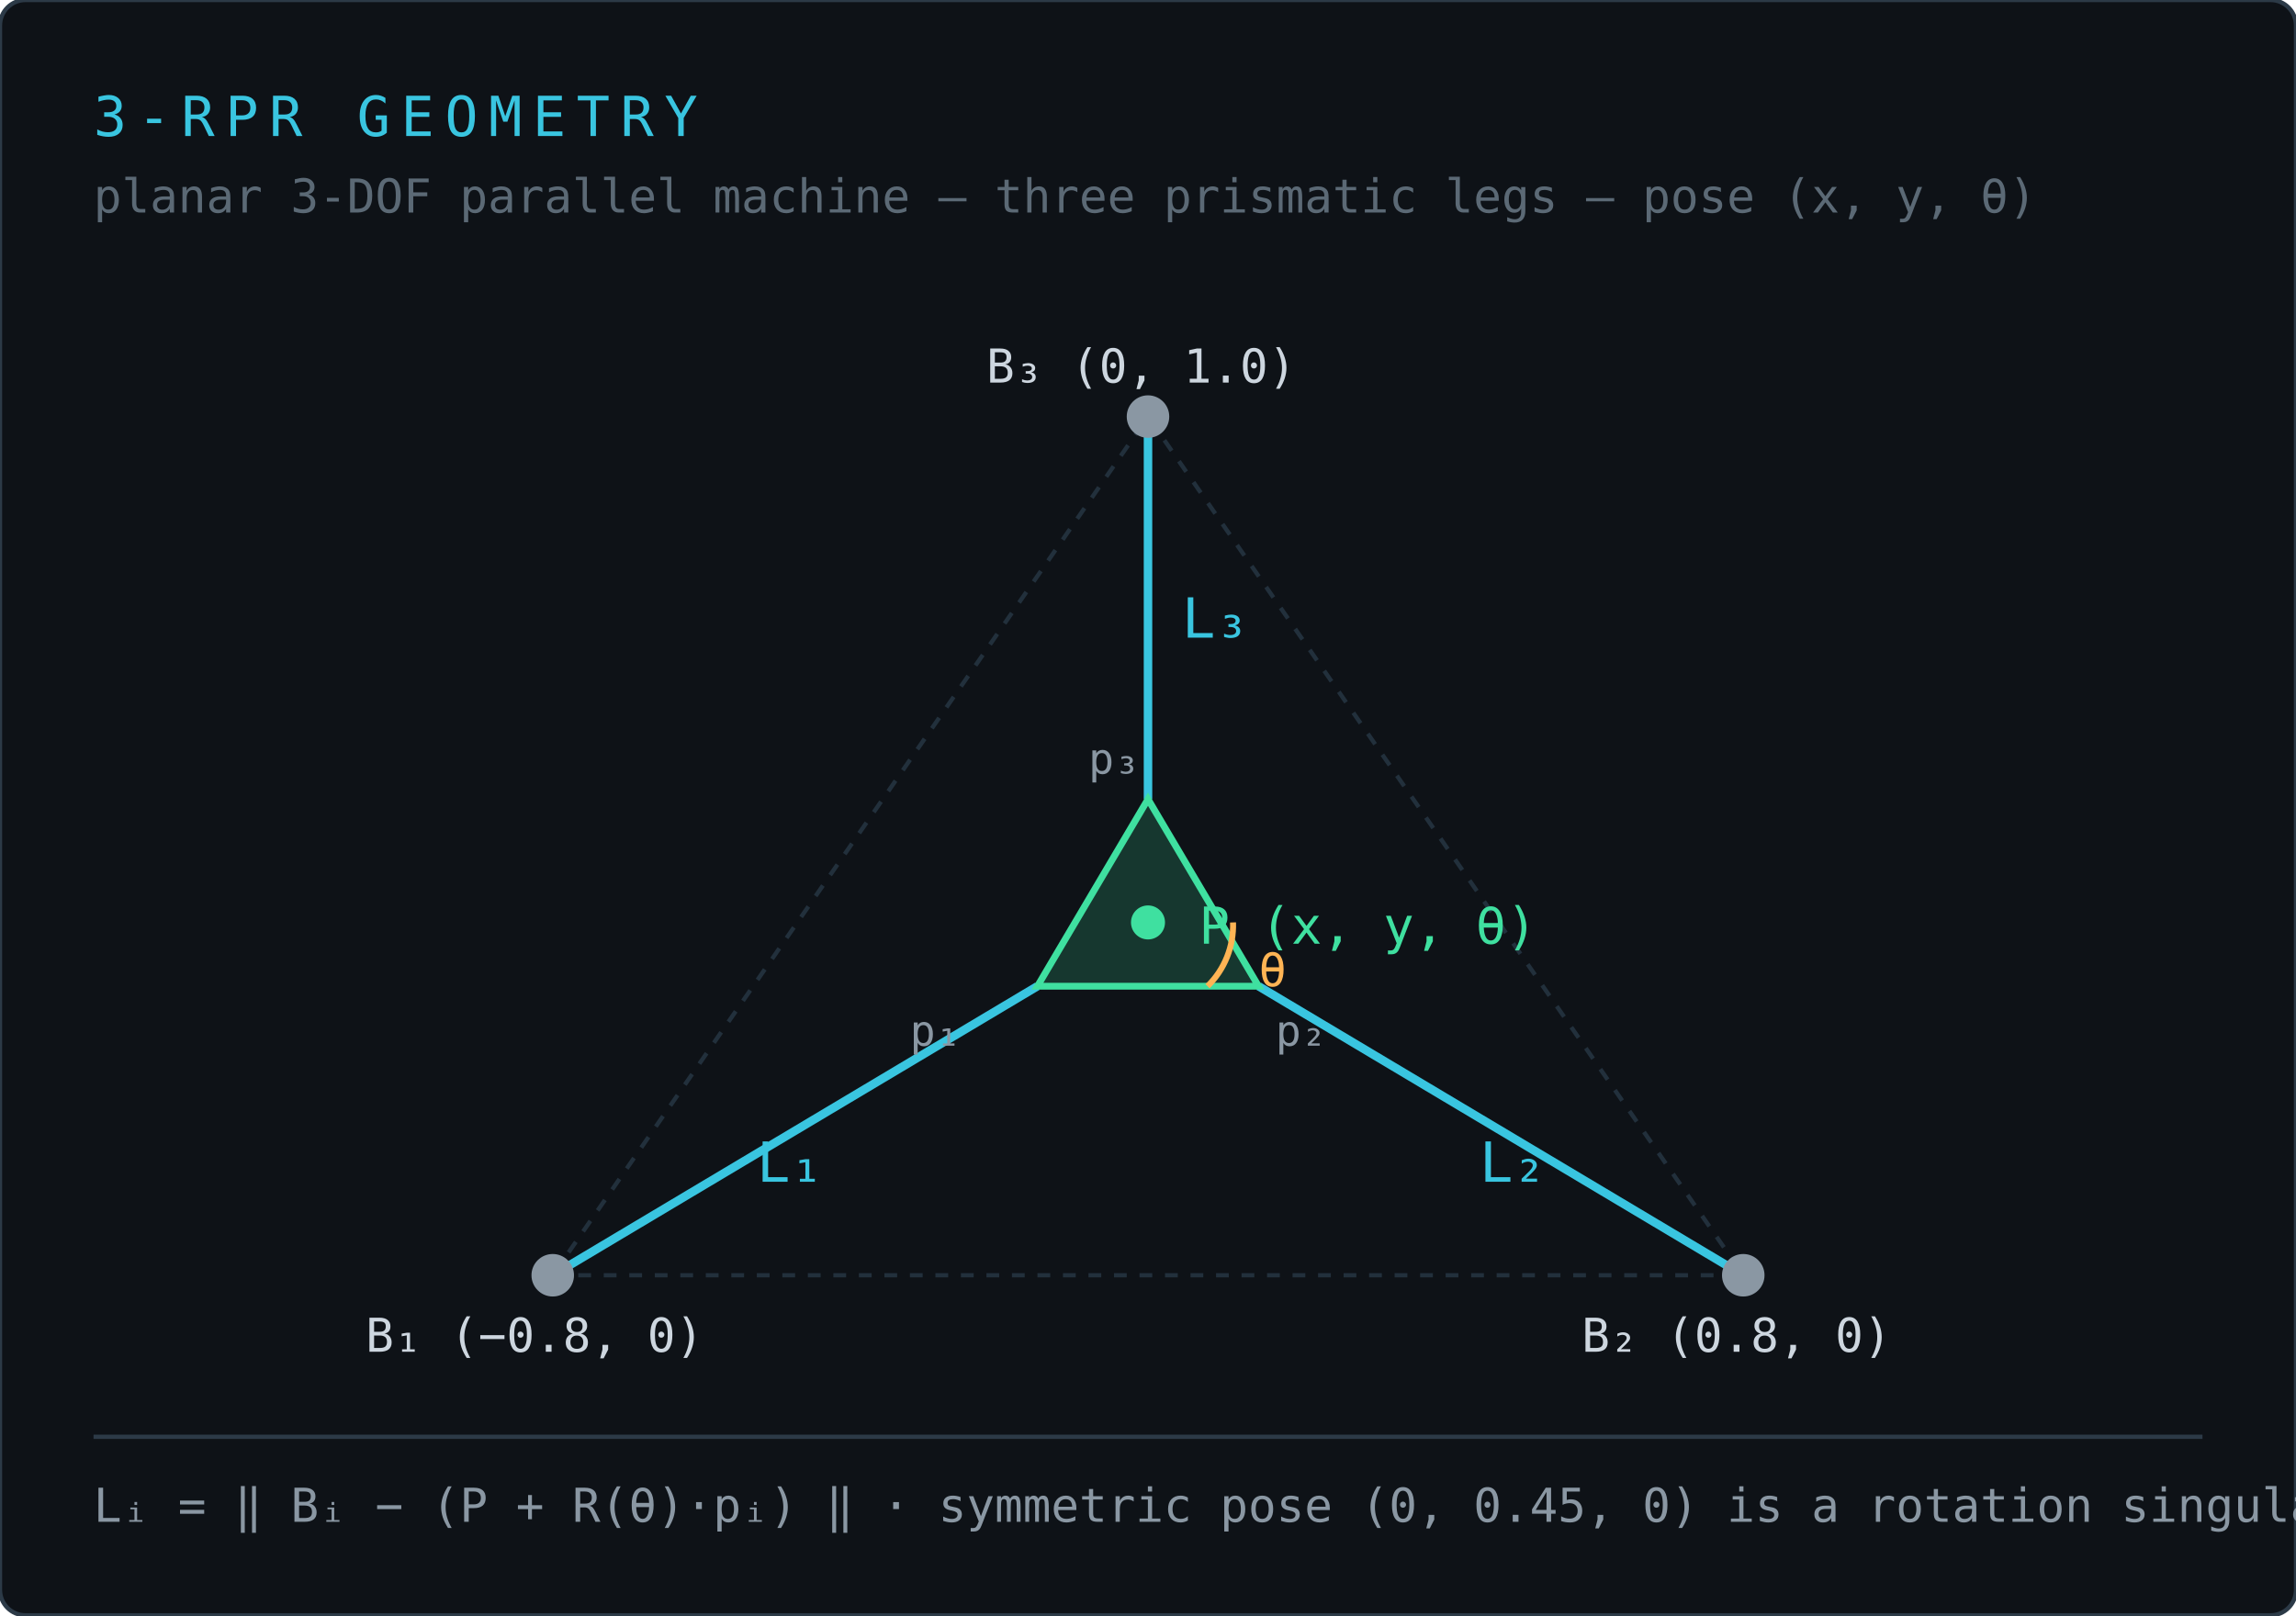
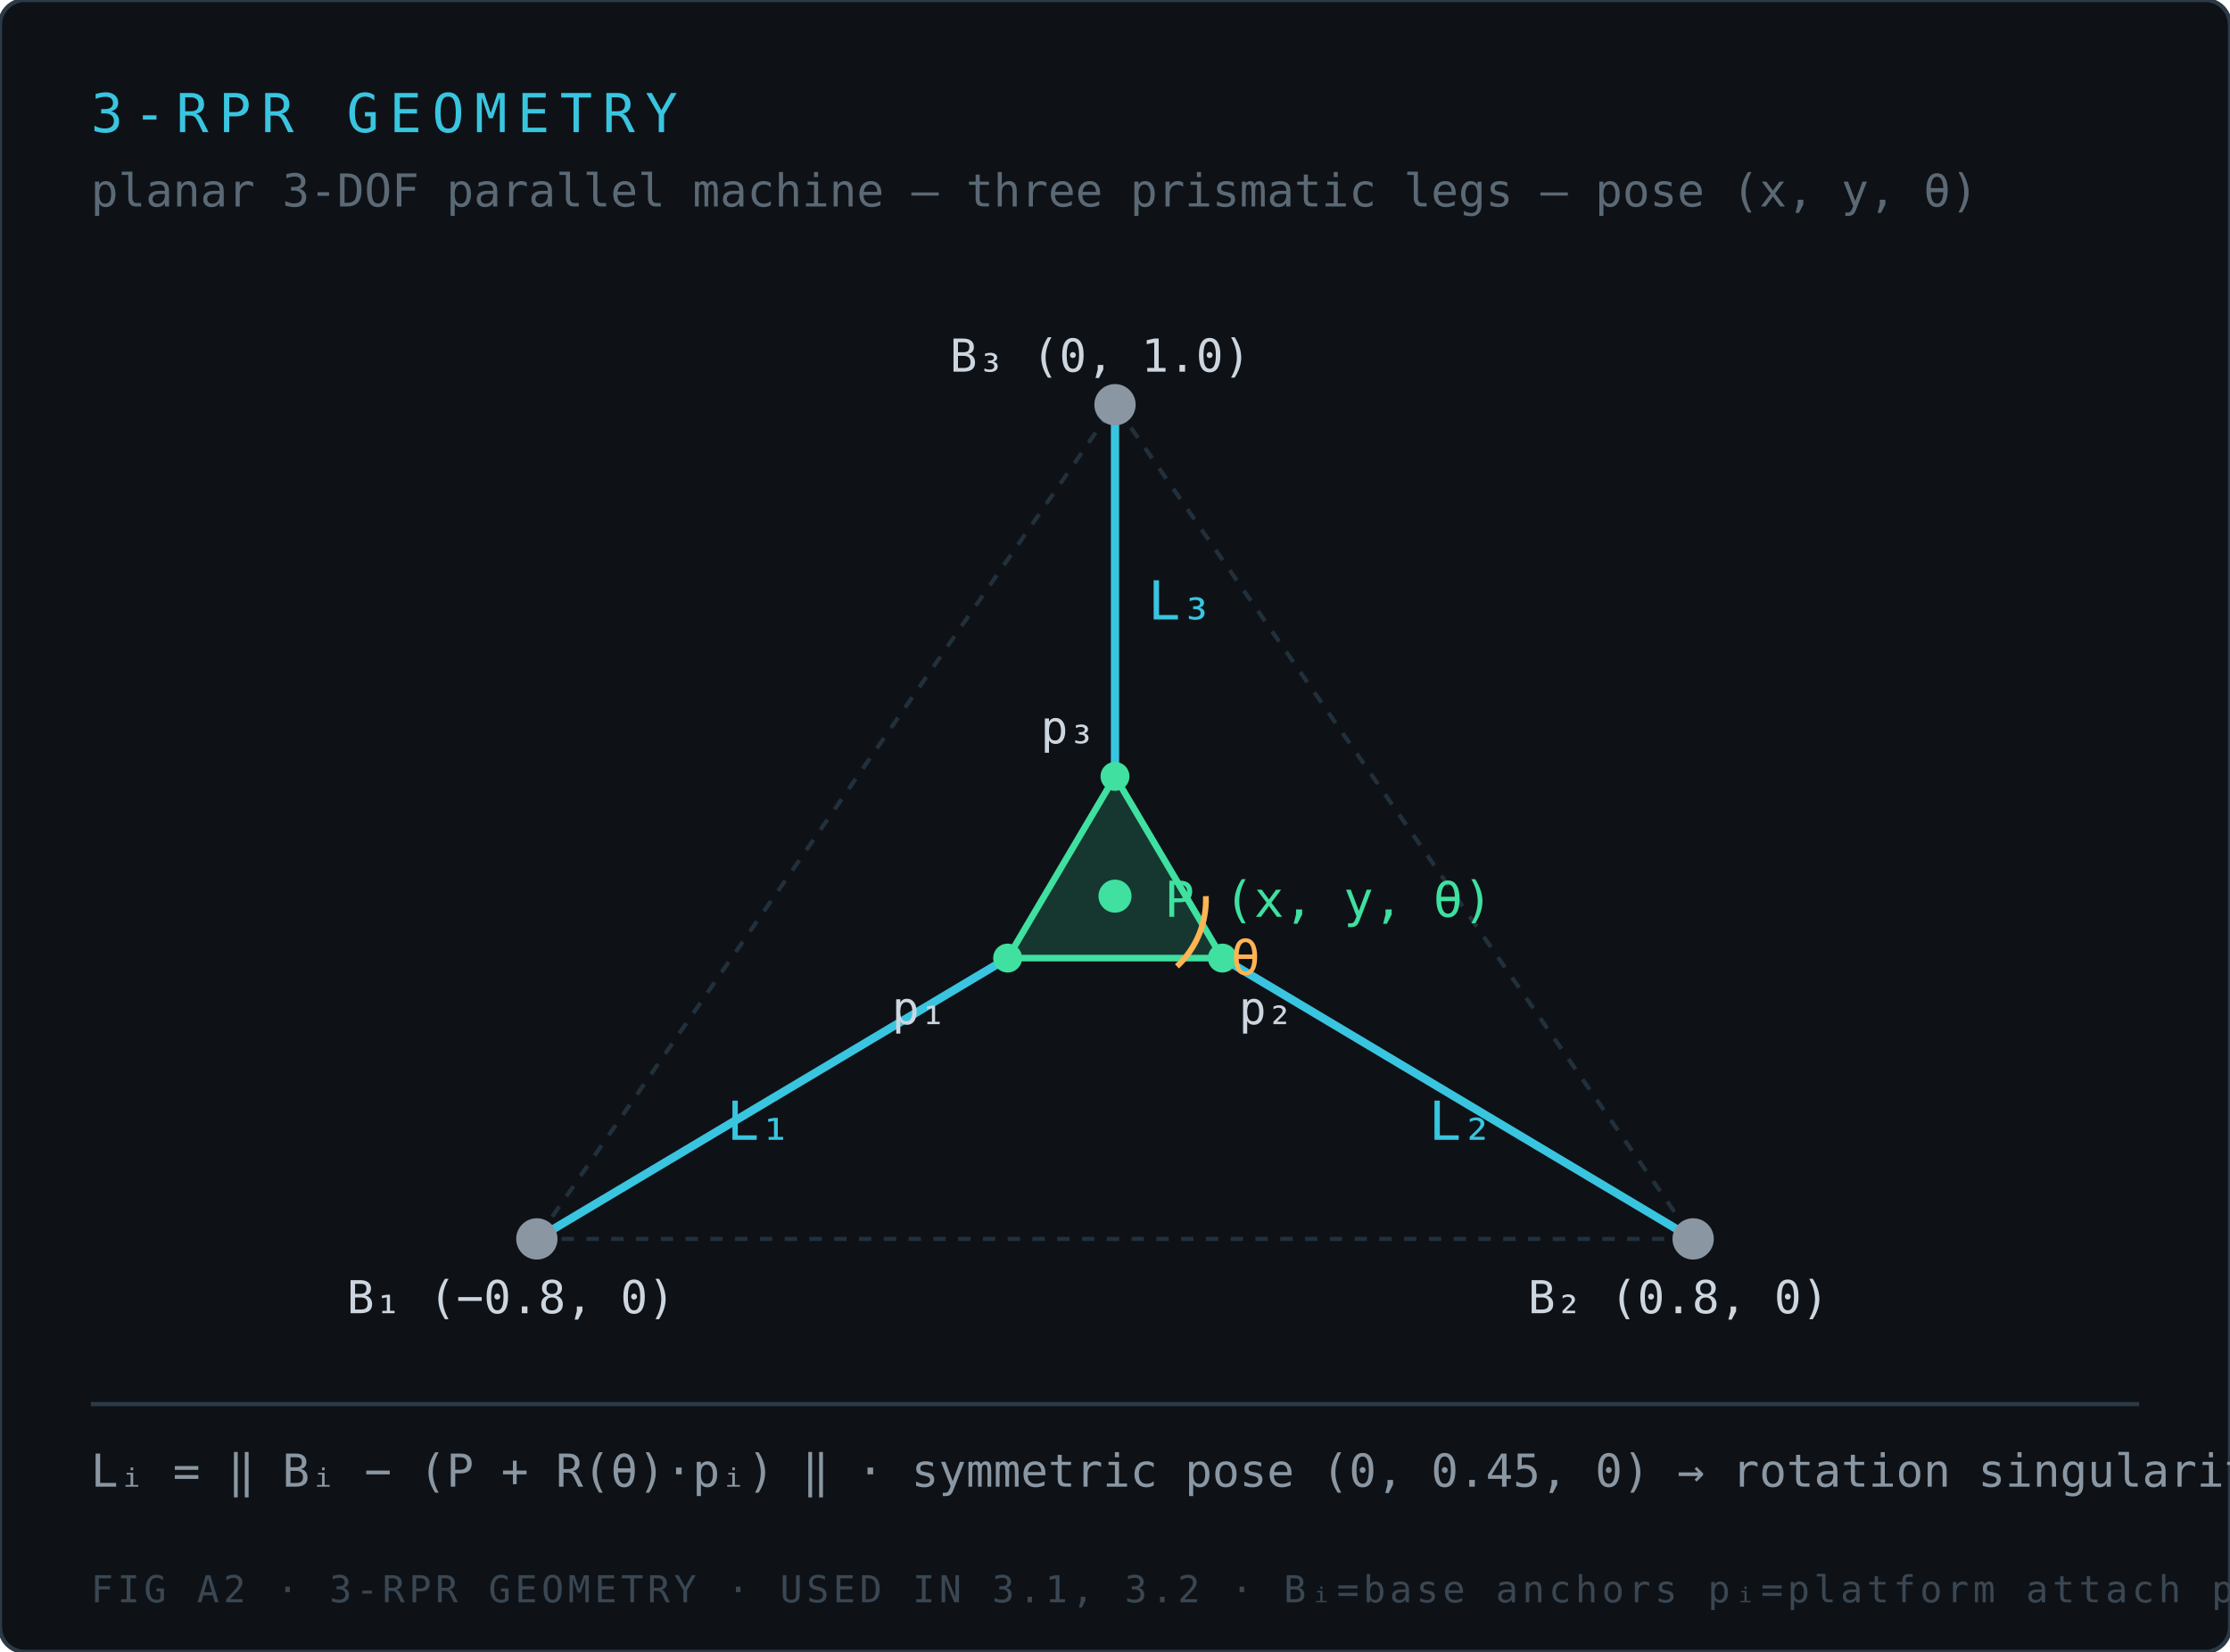
- <svg xmlns="http://www.w3.org/2000/svg" viewBox="0 0 540 380" font-family="ui-monospace, 'SF Mono', Menlo, Consolas, monospace">
-   <rect width="540" height="380" rx="6" fill="#0e1217" stroke="#2c3a47" />
+ <svg xmlns="http://www.w3.org/2000/svg" viewBox="0 0 540 400" font-family="ui-monospace, 'SF Mono', Menlo, Consolas, monospace">
+   <rect width="540" height="400" rx="6" fill="#0e1217" stroke="#2c3a47" />
  <text x="22" y="32" fill="#39c5e0" font-size="13" letter-spacing="2.5">3-RPR  GEOMETRY</text>
  <text x="22" y="50" fill="#5b6975" font-size="11">planar 3-DOF parallel machine — three prismatic legs — pose (x, y, θ)</text>
  <polygon points="130,300 410,300 270,98" fill="none" stroke="#22303c" stroke-width="1" stroke-dasharray="3 3" />
  <line x1="130" y1="300" x2="244" y2="232" stroke="#39c5e0" stroke-width="2" />
  <line x1="410" y1="300" x2="296" y2="232" stroke="#39c5e0" stroke-width="2" />
  <line x1="270" y1="98" x2="270" y2="188" stroke="#39c5e0" stroke-width="2" />
-   <text x="178" y="278" fill="#39c5e0" font-size="13">L₁</text>
-   <text x="348" y="278" fill="#39c5e0" font-size="13">L₂</text>
+   <text x="176" y="276" fill="#39c5e0" font-size="13">L₁</text>
+   <text x="346" y="276" fill="#39c5e0" font-size="13">L₂</text>
  <text x="278" y="150" fill="#39c5e0" font-size="13">L₃</text>
  <polygon points="244,232 296,232 270,188" fill="rgba(63,224,160,0.18)" stroke="#3fe0a0" stroke-width="1.6" />
  <circle cx="270" cy="217" r="4" fill="#3fe0a0" />
  <text x="282" y="222" fill="#3fe0a0" font-size="12">P (x, y, θ)</text>
-   <text x="214" y="246" fill="#8a97a3" font-size="10">p₁</text>
-   <text x="300" y="246" fill="#8a97a3" font-size="10">p₂</text>
-   <text x="256" y="182" fill="#8a97a3" font-size="10">p₃</text>
-   <path d="M 290 217 A 20 20 0 0 1 284 232" fill="none" stroke="#ffb454" stroke-width="1.4" />
-   <text x="296" y="232" fill="#ffb454" font-size="11">θ</text>
+   <circle cx="244" cy="232" r="3.5" fill="#3fe0a0" />
+   <circle cx="296" cy="232" r="3.5" fill="#3fe0a0" />
+   <circle cx="270" cy="188" r="3.5" fill="#3fe0a0" />
+   <text x="216" y="248" fill="#cdd6df" font-size="11">p₁</text>
+   <text x="300" y="248" fill="#cdd6df" font-size="11">p₂</text>
+   <text x="252" y="180" fill="#cdd6df" font-size="11">p₃</text>
+   <path d="M 292 217 A 22 22 0 0 1 285 234" fill="none" stroke="#ffb454" stroke-width="1.4" />
+   <text x="298" y="236" fill="#ffb454" font-size="12">θ</text>
  <circle cx="130" cy="300" r="5" fill="#8a97a3" />
  <circle cx="410" cy="300" r="5" fill="#8a97a3" />
  <circle cx="270" cy="98" r="5" fill="#8a97a3" />
-   <text x="86" y="318" fill="#cdd6df" font-size="11">B₁ (−0.8, 0)</text>
-   <text x="372" y="318" fill="#cdd6df" font-size="11">B₂ (0.8, 0)</text>
-   <text x="232" y="90" fill="#cdd6df" font-size="11">B₃ (0, 1.0)</text>
-   <line x1="22" y1="338" x2="518" y2="338" stroke="#2c3a47" stroke-width="1" />
-   <text x="22" y="358" fill="#8a97a3" font-size="11">Lᵢ = ‖ Bᵢ − (P + R(θ)·pᵢ) ‖    ·    symmetric pose (0, 0.45, 0) is a rotation singularity (det J → 0)</text>
+   <text x="84" y="318" fill="#cdd6df" font-size="11">B₁ (−0.8, 0)</text>
+   <text x="370" y="318" fill="#cdd6df" font-size="11">B₂ (0.8, 0)</text>
+   <text x="230" y="90" fill="#cdd6df" font-size="11">B₃ (0, 1.0)</text>
+   <line x1="22" y1="340" x2="518" y2="340" stroke="#2c3a47" stroke-width="1" />
+   <text x="22" y="360" fill="#8a97a3" font-size="11">Lᵢ = ‖ Bᵢ − (P + R(θ)·pᵢ) ‖    ·    symmetric pose (0, 0.45, 0) → rotation singularity (det J → 0)</text>
+   <text x="22" y="388" fill="#3a4753" font-size="9" letter-spacing="1">FIG A2 · 3-RPR GEOMETRY · USED IN 3.1, 3.2 · Bᵢ=base anchors  pᵢ=platform attach points  θ=platform rotation</text>
</svg>
